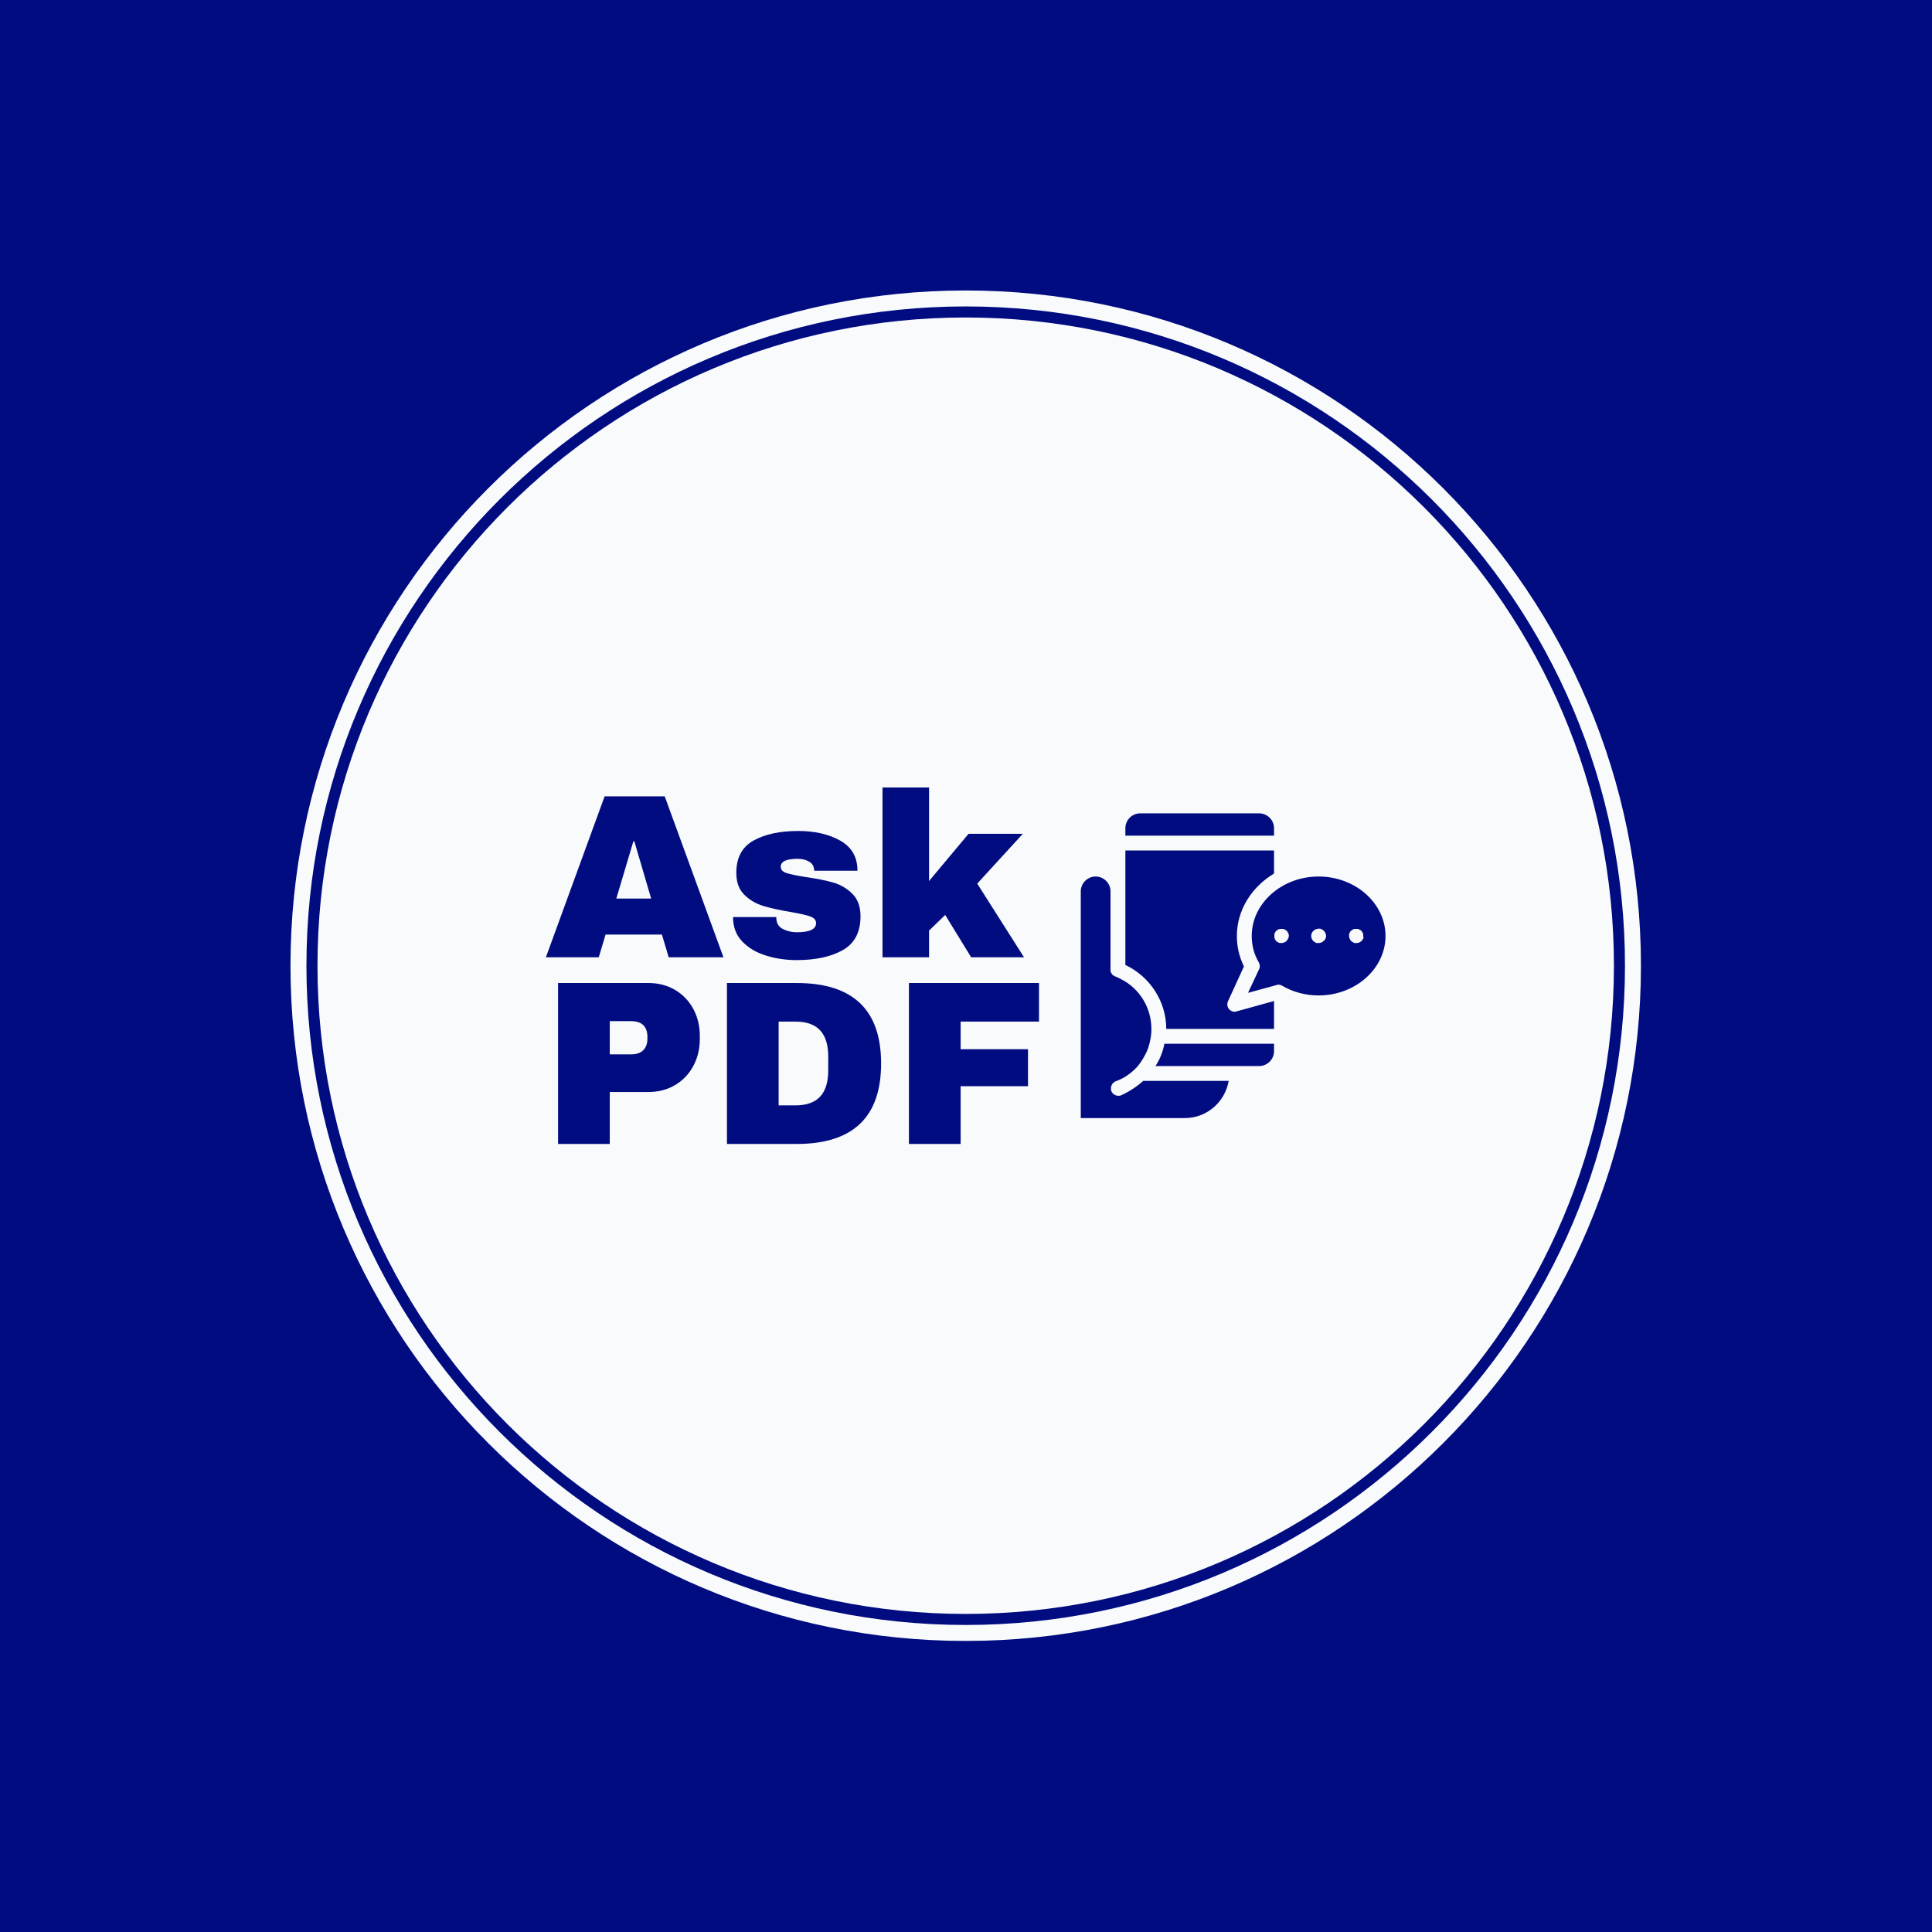
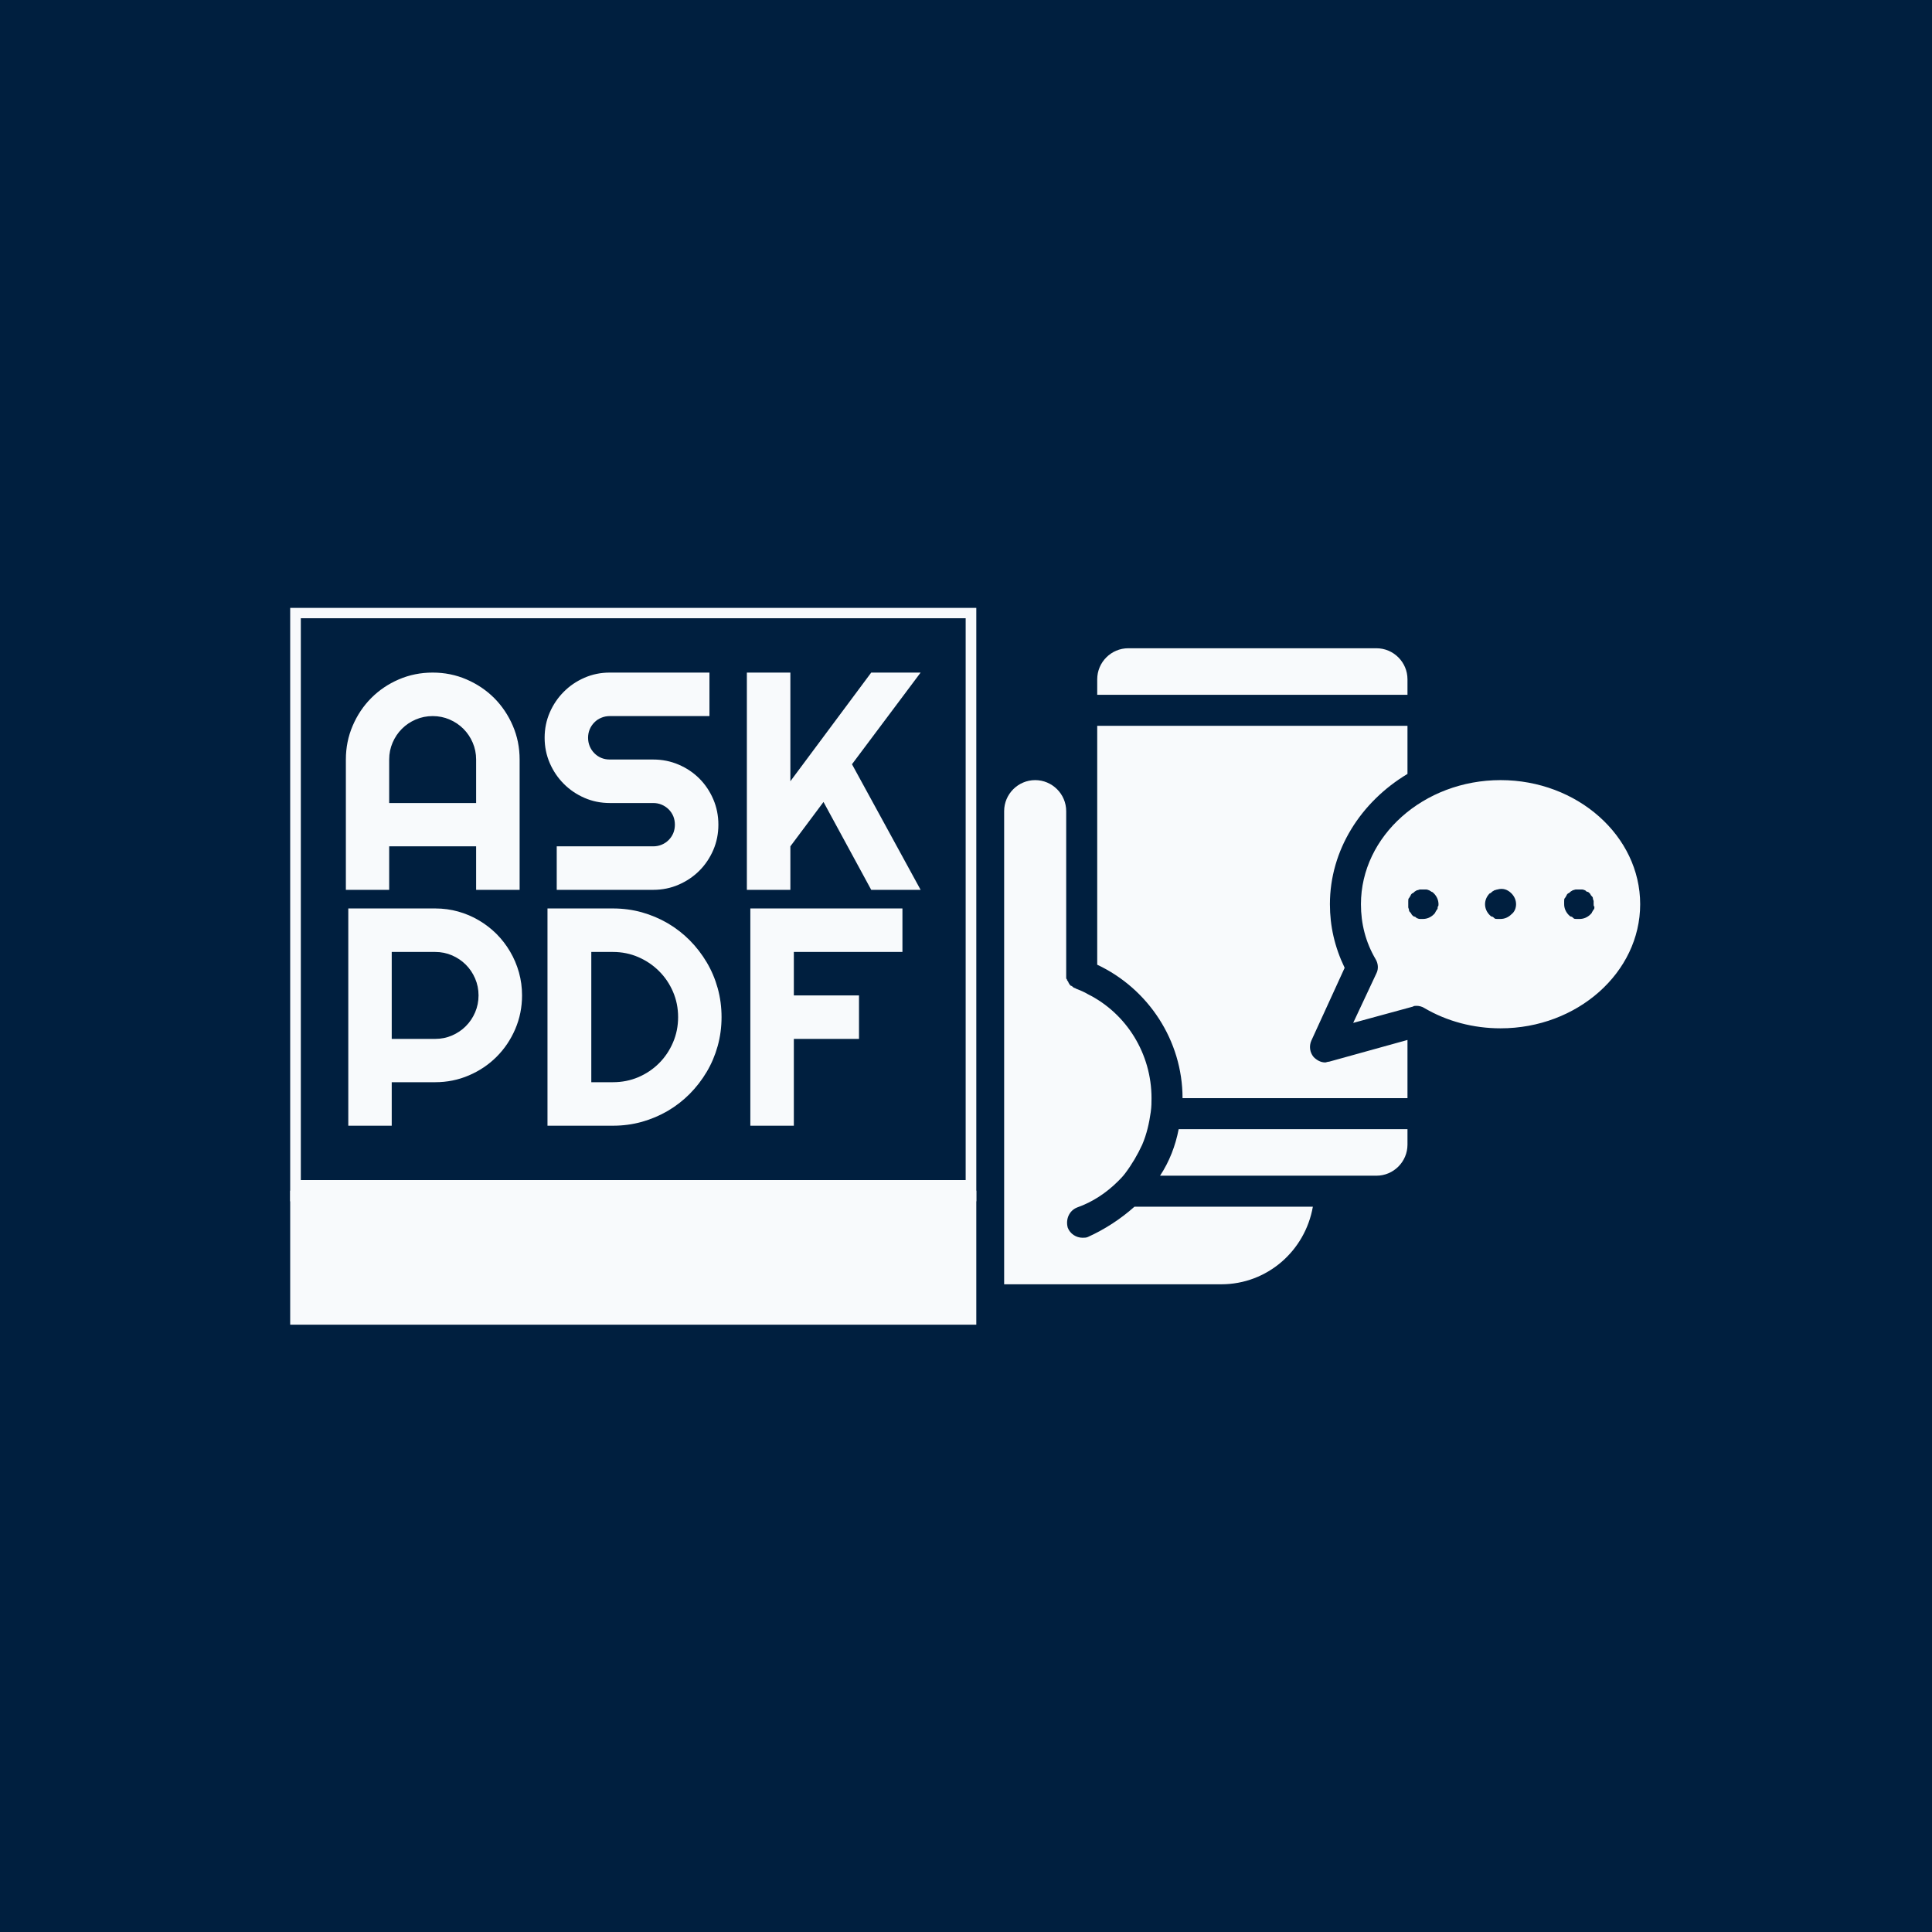
<svg xmlns="http://www.w3.org/2000/svg" version="1.1" width="1000" height="1000" viewBox="0 0 1000 1000">
-   <rect width="1000" height="1000" fill="#010c80" />
-   <g transform="matrix(0.7,0,0,0.7,149.849,150.1991)">
-     <svg viewBox="0 0 343 343" data-background-color="#010c80" preserveAspectRatio="xMidYMid meet" height="999" width="1000">
-       <g id="tight-bounds" transform="matrix(1,0,0,1,0.074,0.074)">
-         <svg viewBox="0 0 342.852 342.852" height="342.852" width="342.852">
+   <rect width="1000" height="1000" fill="#001f3f" />
+   <g transform="matrix(0.7,0,0,0.7,149.5758,314.6417)">
+     <svg viewBox="0 0 396 210" data-background-color="#001f3f" preserveAspectRatio="xMidYMid meet" height="530" width="1000">
+       <g id="tight-bounds" transform="matrix(1,0,0,1,0.24,-0.08020996)">
+         <svg viewBox="0 0 395.52 210.16" height="210.16" width="395.52">
          <g>
-             <svg />
-           </g>
-           <g>
-             <svg viewBox="0 0 342.852 342.852" height="342.852" width="342.852">
+             <svg viewBox="0 0 395.52 210.16" height="210.16" width="395.52">
              <g>
-                 <path d="M0 171.426c0-94.676 76.75-171.426 171.426-171.426 94.676 0 171.426 76.75 171.426 171.426 0 94.676-76.75 171.426-171.426 171.426-94.676 0-171.426-76.75-171.426-171.426zM171.426 338.799c92.438 0 167.373-74.936 167.373-167.373 0-92.438-74.936-167.373-167.373-167.374-92.438 0-167.373 74.936-167.374 167.374 0 92.438 74.936 167.373 167.374 167.373z" data-fill-palette-color="tertiary" fill="#f8fafc" stroke="transparent" />
-                 <ellipse rx="164.569" ry="164.569" cx="171.426" cy="171.426" fill="#f8fafc" stroke="transparent" stroke-width="0" fill-opacity="1" data-fill-palette-color="tertiary" />
-               </g>
-               <g transform="matrix(1,0,0,1,64.84656,122.8372)">
-                 <svg viewBox="0 0 213.158 97.177" height="97.177" width="213.158">
+                 <svg viewBox="0 0 572.347 304.118" height="210.16" width="395.52">
                  <g>
-                     <svg viewBox="0 0 213.158 97.177" height="97.177" width="213.158">
-                       <g>
-                         <svg viewBox="0 0 362.953 165.467" height="97.177" width="213.158">
+                     <svg viewBox="0 0 290.889 304.118" height="304.118" width="290.889">
+                       <g id="textblocktransform">
+                         <svg viewBox="0 0 290.889 304.118" height="304.118" width="290.889" id="textblock">
                          <g>
-                             <svg viewBox="0 0 213.158 165.467" height="165.467" width="213.158">
-                               <g id="textblocktransform">
-                                 <svg viewBox="0 0 213.158 165.467" height="165.467" width="213.158" id="textblock">
-                                   <g>
-                                     <svg viewBox="0 0 213.158 165.467" height="165.467" width="213.158">
-                                       <g transform="matrix(1,0,0,1,0,0)">
-                                         <svg width="213.158" viewBox="1.1 -36.3 105.4 76.2" height="165.467" data-palette-color="#010c80">
-                                           <svg />
-                                           <svg />
-                                           <g class="wordmark-text-0" data-fill-palette-color="quaternary" id="text-0">
-                                             <path transform="translate(0.6,0)" d="M38.45 0h-11.7l-1.45-4.85h-12.05l-1.45 4.85h-11.3l12.55-34.4h12.85zM19.2-24.8l-3.65 12.25h7.45l-3.6-12.25zM54.45-27c3.533 0 6.527 0.69 8.98 2.07 2.447 1.387 3.67 3.53 3.67 6.43v0h-9.25c0-0.967-0.433-1.65-1.3-2.05v0c-0.6-0.333-1.35-0.5-2.25-0.5v0c-2.4 0-3.6 0.567-3.6 1.7v0c0 0.633 0.417 1.083 1.25 1.35 0.833 0.267 2.2 0.55 4.1 0.85v0c2.333 0.333 4.283 0.723 5.85 1.17 1.567 0.453 2.933 1.253 4.1 2.4 1.167 1.153 1.75 2.763 1.75 4.83v0c0 3.367-1.257 5.767-3.77 7.2-2.52 1.433-5.813 2.15-9.88 2.15v0c-2.333 0-4.533-0.327-6.6-0.98-2.067-0.647-3.75-1.653-5.05-3.02-1.3-1.367-1.95-3.1-1.95-5.2v0h9.25v0.2c0.033 1.133 0.51 1.923 1.43 2.37 0.913 0.453 1.887 0.68 2.92 0.68v0c2.767 0 4.15-0.65 4.15-1.95v0c0-0.667-0.433-1.15-1.3-1.45-0.867-0.3-2.283-0.617-4.25-0.95v0c-2.367-0.4-4.307-0.833-5.82-1.3-1.52-0.467-2.847-1.26-3.98-2.38-1.133-1.113-1.7-2.67-1.7-4.67v0c0-3.233 1.227-5.533 3.68-6.9 2.447-1.367 5.637-2.05 9.57-2.05zM82.4-16.3l8.45-10.1h11.6l-9.75 10.65 10 15.75h-11.3l-5.55-9.05-3.45 3.35v5.7h-9.95v-36.3h9.95z" fill="#010c80" fill-rule="nonzero" stroke="none" stroke-width="1" stroke-linecap="butt" stroke-linejoin="miter" stroke-miterlimit="10" stroke-dasharray="" stroke-dashoffset="0" font-family="none" font-weight="none" font-size="none" text-anchor="none" style="mix-blend-mode: normal" data-fill-palette-color="quaternary" opacity="1" />
-                                             <path transform="translate(0,39.9)" d="M23-34.4c2.133 0 4.033 0.49 5.7 1.47 1.667 0.987 2.967 2.337 3.9 4.05 0.933 1.72 1.4 3.647 1.4 5.78v0 0.65c0 2.133-0.467 4.067-1.4 5.8-0.933 1.733-2.233 3.09-3.9 4.07-1.667 0.987-3.567 1.48-5.7 1.48v0h-8.25v11.1h-11.05v-34.4zM14.75-26.25v7.1h4.55c1.167 0 2.043-0.3 2.63-0.9 0.58-0.6 0.87-1.417 0.87-2.45v0-0.4c0-1.067-0.29-1.893-0.87-2.48-0.587-0.58-1.463-0.87-2.63-0.87v0zM54.7-34.4c12.033 0 18.05 5.733 18.05 17.2v0c0 11.467-6.017 17.2-18.05 17.2v0h-14.9v-34.4zM50.85-26.15v17.9h3.65c4.633 0 6.95-2.483 6.95-7.45v0-3c0-4.967-2.317-7.45-6.95-7.45v0zM78.7 0v-34.4h27.8v8.25h-16.75v5.9h14.4v7.9h-14.4v12.35z" fill="#010c80" fill-rule="nonzero" stroke="none" stroke-width="1" stroke-linecap="butt" stroke-linejoin="miter" stroke-miterlimit="10" stroke-dasharray="" stroke-dashoffset="0" font-family="none" font-weight="none" font-size="none" text-anchor="none" style="mix-blend-mode: normal" data-fill-palette-color="quaternary" opacity="1" />
-                                           </g>
-                                         </svg>
-                                       </g>
-                                     </svg>
+                             <rect width="290.889" height="247.2" fill="none" stroke-width="9.018" stroke="#f8fafc" data-fill-palette-color="none" data-stroke-palette-color="tertiary" />
+                             <rect width="290.889" height="56.918" y="247.2" fill="#f8fafc" data-fill-palette-color="tertiary" />
+                           </g>
+                           <g>
+                             <svg viewBox="0 0 290.889 247.2" height="247.2" width="290.889">
+                               <g transform="matrix(1,0,0,1,23.6076,23.6076)">
+                                 <svg width="243.674" viewBox="2.86 -35.01 92.62 73.02" height="199.985" data-palette-color="#f8fafc">
+                                   <svg />
+                                   <svg />
+                                   <g class="wordmark-text-0" data-fill-palette-color="primary" id="text-0">
+                                     <path d="M9.84-13.99h14.01v-7.01c0-0.96-0.183-1.867-0.55-2.72-0.367-0.853-0.867-1.597-1.5-2.23-0.633-0.633-1.377-1.133-2.23-1.5-0.853-0.367-1.76-0.55-2.72-0.55v0c-0.96 0-1.87 0.183-2.73 0.55-0.853 0.367-1.597 0.867-2.23 1.5-0.633 0.633-1.133 1.377-1.5 2.23-0.367 0.853-0.55 1.76-0.55 2.72v0zM30.86-21v21h-7.01v-7.01h-14.01v7.01h-6.98v-21c0-1.933 0.367-3.75 1.1-5.45 0.727-1.7 1.723-3.187 2.99-4.46 1.26-1.267 2.74-2.267 4.44-3 1.7-0.733 3.52-1.1 5.46-1.1v0c1.933 0 3.75 0.367 5.45 1.1 1.7 0.733 3.187 1.733 4.46 3 1.267 1.273 2.267 2.76 3 4.46 0.733 1.7 1.1 3.517 1.1 5.45zM34.89-24.51v0c0-1.447 0.277-2.807 0.83-4.08 0.553-1.267 1.307-2.377 2.26-3.33 0.947-0.953 2.057-1.707 3.33-2.26 1.267-0.553 2.627-0.83 4.08-0.83v0h16.06v7.01h-16.06c-0.493 0-0.95 0.09-1.37 0.27-0.427 0.173-0.797 0.42-1.11 0.74-0.32 0.32-0.57 0.69-0.75 1.11-0.18 0.427-0.27 0.883-0.27 1.37v0c0 0.487 0.09 0.947 0.27 1.38 0.18 0.427 0.43 0.8 0.75 1.12 0.313 0.32 0.683 0.57 1.11 0.75 0.42 0.173 0.877 0.26 1.37 0.26v0h7c1.453 0 2.817 0.273 4.09 0.82 1.28 0.547 2.397 1.297 3.35 2.25 0.947 0.953 1.693 2.067 2.24 3.34 0.547 1.28 0.82 2.643 0.82 4.09v0c0 1.447-0.273 2.807-0.82 4.08-0.547 1.267-1.293 2.377-2.24 3.33-0.953 0.953-2.07 1.707-3.35 2.26-1.273 0.553-2.637 0.83-4.09 0.83v0h-15.55v-7.01h15.55c0.493 0 0.95-0.09 1.37-0.27 0.42-0.173 0.79-0.42 1.11-0.74 0.32-0.32 0.57-0.69 0.75-1.11 0.173-0.427 0.26-0.883 0.26-1.37v0c0-0.487-0.087-0.943-0.26-1.37-0.18-0.42-0.43-0.79-0.75-1.11-0.32-0.313-0.69-0.56-1.11-0.74-0.42-0.18-0.877-0.27-1.37-0.27v0h-7c-1.453 0-2.813-0.277-4.08-0.83-1.273-0.553-2.383-1.307-3.33-2.26-0.953-0.953-1.707-2.067-2.26-3.34-0.553-1.28-0.83-2.643-0.83-4.09zM74.49-7.01v7.01h-7.01v-35.01h7.01v17.51l13.03-17.51h7.96l-11.06 14.77 11.06 20.24h-7.96l-7.69-14.16z" fill="#f8fafc" fill-rule="nonzero" stroke="none" stroke-width="1" stroke-linecap="butt" stroke-linejoin="miter" stroke-miterlimit="10" stroke-dasharray="" stroke-dashoffset="0" font-family="none" font-weight="none" font-size="none" text-anchor="none" style="mix-blend-mode: normal" data-fill-palette-color="primary" opacity="1" />
+                                     <path transform="translate(0,38.01)" d="M17.26-28h-7.01v14.01h7.01c0.96 0 1.863-0.183 2.71-0.55 0.847-0.367 1.587-0.867 2.22-1.5 0.633-0.633 1.133-1.377 1.5-2.23 0.367-0.86 0.55-1.77 0.55-2.73v0c0-0.96-0.183-1.867-0.55-2.72-0.367-0.853-0.867-1.597-1.5-2.23-0.633-0.633-1.373-1.133-2.22-1.5-0.847-0.367-1.75-0.55-2.71-0.55zM10.25-7.01v7.01h-7v-35.01h14.01c1.287 0 2.523 0.167 3.71 0.5 1.187 0.333 2.297 0.807 3.33 1.42 1.033 0.607 1.98 1.337 2.84 2.19 0.853 0.86 1.583 1.81 2.19 2.85 0.613 1.04 1.087 2.153 1.42 3.34 0.333 1.193 0.5 2.43 0.5 3.71v0c0 1.92-0.367 3.733-1.1 5.44-0.733 1.7-1.733 3.183-3 4.45-1.273 1.273-2.76 2.273-4.46 3-1.7 0.733-3.51 1.1-5.43 1.1v0zM63.4-17.5v0c0 1.607-0.207 3.157-0.62 4.65-0.413 1.487-1.003 2.877-1.77 4.17-0.767 1.293-1.677 2.473-2.73 3.54-1.06 1.067-2.24 1.983-3.54 2.75-1.307 0.76-2.703 1.35-4.19 1.77-1.487 0.413-3.037 0.62-4.65 0.62v0h-10.55v-35.01h10.55c1.613 0 3.163 0.207 4.65 0.62 1.487 0.42 2.883 1.01 4.19 1.77 1.3 0.767 2.48 1.683 3.54 2.75 1.053 1.067 1.963 2.247 2.73 3.54 0.767 1.293 1.357 2.683 1.77 4.17 0.413 1.493 0.62 3.047 0.62 4.66zM56.4-17.5v0c0-1.453-0.273-2.813-0.82-4.08-0.547-1.273-1.297-2.383-2.25-3.33-0.953-0.953-2.067-1.707-3.34-2.26-1.28-0.553-2.643-0.83-4.09-0.83v0h-3.49v20.99h3.49c1.447 0 2.81-0.27 4.09-0.81 1.273-0.547 2.387-1.297 3.34-2.25 0.953-0.953 1.703-2.07 2.25-3.35 0.547-1.273 0.82-2.633 0.82-4.08zM75.05-13.99v13.99h-7.01v-35.01h24.51v7.01h-17.5v7h10.5v7.01z" fill="#f8fafc" fill-rule="nonzero" stroke="none" stroke-width="1" stroke-linecap="butt" stroke-linejoin="miter" stroke-miterlimit="10" stroke-dasharray="" stroke-dashoffset="0" font-family="none" font-weight="none" font-size="none" text-anchor="none" style="mix-blend-mode: normal" data-fill-palette-color="primary" opacity="1" />
                                  </g>
                                </svg>
                              </g>
                            </svg>
                          </g>
-                           <g transform="matrix(1,0,0,1,231.2213,16.86772)">
-                             <svg viewBox="0 0 131.732 131.732" height="131.732" width="131.732">
-                               <g>
-                                 <svg version="1.1" x="0" y="0" viewBox="9 9 82 82" style="enable-background:new 0 0 100 100;" xml:space="preserve" height="131.732" width="131.732" class="icon-icon-0" data-fill-palette-color="quaternary" id="icon-0">
-                                   <path d="M25.8 81h23c-1 5.7-5.9 10-11.8 10H9V30c0-2.2 1.8-4 4-4s4 1.8 4 4v21.1c0 0.1 0 0.2 0 0.2 0 0 0 0.1 0 0.2 0 0.1 0 0.1 0.1 0.2 0 0.1 0 0.1 0.1 0.2 0 0.1 0.1 0.1 0.1 0.2 0 0.1 0.1 0.1 0.1 0.2 0 0 0.1 0.1 0.1 0.1 0 0.1 0.1 0.1 0.1 0.1 0.1 0 0.1 0.1 0.2 0.1 0 0 0.1 0.1 0.1 0.1 0 0 0.1 0.1 0.2 0.1 0.1 0 0.1 0.1 0.2 0.1 0 0 0 0 0 0 0.5 0.2 1 0.4 1.5 0.7 5 2.5 8.2 7.7 8.2 13.4 0 0.5 0 1.1-0.1 1.8-0.2 1.4-0.5 2.8-1.1 4.2-0.6 1.3-1.3 2.5-2.2 3.7-0.3 0.4-0.6 0.7-0.9 1-1.5 1.5-3.3 2.7-5.3 3.4-1 0.4-1.5 1.5-1.2 2.6 0.3 0.8 1.1 1.3 1.9 1.3 0.2 0 0.5 0 0.7-0.1C22 83.9 24 82.6 25.8 81zM61 13c0-2.2-1.8-4-4-4H25c-2.2 0-4 1.8-4 4v2h40V13zM50.4 62.4c-0.6 0-1.1-0.3-1.5-0.7-0.5-0.6-0.6-1.4-0.3-2.1l4.3-9.4C51.6 47.5 51 44.8 51 42c0-7 4-13.2 10-16.8V19H21v30.8c6.6 3.1 11 9.8 11 17.2h29v-7.5l-10.1 2.8C50.7 62.3 50.5 62.4 50.4 62.4zM29.1 77H57c2.2 0 4-1.8 4-4v-2H31.5C31.1 73.1 30.3 75.2 29.1 77zM91 42c0 8.8-8.1 16-18 16-3.5 0-6.9-0.9-9.8-2.6-0.3-0.2-0.7-0.3-1-0.3-0.2 0-0.4 0-0.5 0.1L54 57.3l3-6.4c0.3-0.6 0.2-1.3-0.1-1.8C55.6 46.9 55 44.5 55 42c0-8.8 8.1-16 18-16S91 33.2 91 42zM65 42c0-0.5-0.2-1-0.6-1.4-0.1-0.1-0.2-0.2-0.3-0.2-0.1-0.1-0.2-0.1-0.3-0.2-0.1 0-0.2-0.1-0.4-0.1-0.3 0-0.5 0-0.8 0-0.1 0-0.2 0.1-0.4 0.1-0.1 0.1-0.2 0.1-0.3 0.2-0.1 0.1-0.2 0.2-0.3 0.2-0.1 0.1-0.2 0.2-0.2 0.3-0.1 0.1-0.1 0.2-0.2 0.3-0.1 0.1-0.1 0.2-0.1 0.4 0 0.1 0 0.3 0 0.4s0 0.3 0 0.4c0 0.1 0.1 0.2 0.1 0.4 0 0.1 0.1 0.2 0.2 0.3 0.1 0.1 0.1 0.2 0.2 0.3 0.1 0.1 0.2 0.2 0.3 0.2s0.2 0.1 0.3 0.2c0.1 0 0.2 0.1 0.4 0.1 0.1 0 0.3 0 0.4 0 0.5 0 1-0.2 1.4-0.6 0.1-0.1 0.2-0.2 0.2-0.3 0.1-0.1 0.1-0.2 0.2-0.3 0.1-0.1 0.1-0.2 0.1-0.4C65 42.3 65 42.1 65 42zM75 42c0-0.5-0.2-1-0.6-1.4-0.5-0.5-1.1-0.7-1.8-0.5-0.1 0-0.3 0.1-0.4 0.1-0.1 0.1-0.2 0.1-0.3 0.2s-0.2 0.2-0.3 0.2C71.2 41 71 41.5 71 42c0 0.5 0.2 1 0.6 1.4 0.1 0.1 0.2 0.2 0.3 0.2s0.2 0.1 0.3 0.2 0.2 0.1 0.4 0.1c0.1 0 0.3 0 0.4 0 0.5 0 1-0.2 1.4-0.6C74.8 43 75 42.5 75 42zM85 42c0-0.1 0-0.3 0-0.4 0-0.1-0.1-0.2-0.1-0.4 0-0.1-0.1-0.2-0.2-0.3-0.1-0.1-0.1-0.2-0.2-0.3-0.1-0.1-0.2-0.2-0.3-0.2s-0.2-0.1-0.3-0.2c-0.1 0-0.2-0.1-0.4-0.1-0.3 0-0.5 0-0.8 0-0.1 0-0.3 0.1-0.4 0.1-0.1 0.1-0.2 0.1-0.3 0.2s-0.2 0.2-0.3 0.2c-0.1 0.1-0.2 0.2-0.2 0.3-0.1 0.1-0.1 0.2-0.2 0.3-0.1 0.1-0.1 0.2-0.1 0.4 0 0.1 0 0.3 0 0.4 0 0.5 0.2 1 0.6 1.4 0.1 0.1 0.2 0.2 0.3 0.2s0.2 0.1 0.3 0.2 0.2 0.1 0.4 0.1c0.1 0 0.3 0 0.4 0 0.5 0 1-0.2 1.4-0.6 0.1-0.1 0.2-0.2 0.2-0.3 0.1-0.1 0.1-0.2 0.2-0.3 0.1-0.1 0.1-0.2 0.1-0.4C85 42.3 85 42.1 85 42z" fill="#010c80" data-fill-palette-color="quaternary" />
-                                 </svg>
-                               </g>
-                             </svg>
-                           </g>
+                         </svg>
+                       </g>
+                     </svg>
+                   </g>
+                   <g transform="matrix(1,0,0,1,302.693,17.23185)">
+                     <svg viewBox="0 0 269.654 269.654" height="269.654" width="269.654">
+                       <g>
+                         <svg version="1.1" x="0" y="0" viewBox="9 9 82 82" style="enable-background:new 0 0 100 100;" xml:space="preserve" height="269.654" width="269.654" class="icon-icon-0" data-fill-palette-color="accent" id="icon-0">
+                           <path d="M25.8 81h23c-1 5.7-5.9 10-11.8 10H9V30c0-2.2 1.8-4 4-4s4 1.8 4 4v21.1c0 0.1 0 0.2 0 0.2 0 0 0 0.1 0 0.2 0 0.1 0 0.1 0.1 0.2 0 0.1 0 0.1 0.1 0.2 0 0.1 0.1 0.1 0.1 0.2 0 0.1 0.1 0.1 0.1 0.2 0 0 0.1 0.1 0.1 0.1 0 0.1 0.1 0.1 0.1 0.1 0.1 0 0.1 0.1 0.2 0.1 0 0 0.1 0.1 0.1 0.1 0 0 0.1 0.1 0.2 0.1 0.1 0 0.1 0.1 0.2 0.1 0 0 0 0 0 0 0.5 0.2 1 0.4 1.5 0.7 5 2.5 8.2 7.7 8.2 13.4 0 0.5 0 1.1-0.1 1.8-0.2 1.4-0.5 2.8-1.1 4.2-0.6 1.3-1.3 2.5-2.2 3.7-0.3 0.4-0.6 0.7-0.9 1-1.5 1.5-3.3 2.7-5.3 3.4-1 0.4-1.5 1.5-1.2 2.6 0.3 0.8 1.1 1.3 1.9 1.3 0.2 0 0.5 0 0.7-0.1C22 83.9 24 82.6 25.8 81zM61 13c0-2.2-1.8-4-4-4H25c-2.2 0-4 1.8-4 4v2h40V13zM50.4 62.4c-0.6 0-1.1-0.3-1.5-0.7-0.5-0.6-0.6-1.4-0.3-2.1l4.3-9.4C51.6 47.5 51 44.8 51 42c0-7 4-13.2 10-16.8V19H21v30.8c6.6 3.1 11 9.8 11 17.2h29v-7.5l-10.1 2.8C50.7 62.3 50.5 62.4 50.4 62.4zM29.1 77H57c2.2 0 4-1.8 4-4v-2H31.5C31.1 73.1 30.3 75.2 29.1 77zM91 42c0 8.8-8.1 16-18 16-3.5 0-6.9-0.9-9.8-2.6-0.3-0.2-0.7-0.3-1-0.3-0.2 0-0.4 0-0.5 0.1L54 57.3l3-6.4c0.3-0.6 0.2-1.3-0.1-1.8C55.6 46.9 55 44.5 55 42c0-8.8 8.1-16 18-16S91 33.2 91 42zM65 42c0-0.5-0.2-1-0.6-1.4-0.1-0.1-0.2-0.2-0.3-0.2-0.1-0.1-0.2-0.1-0.3-0.2-0.1 0-0.2-0.1-0.4-0.1-0.3 0-0.5 0-0.8 0-0.1 0-0.2 0.1-0.4 0.1-0.1 0.1-0.2 0.1-0.3 0.2-0.1 0.1-0.2 0.2-0.3 0.2-0.1 0.1-0.2 0.2-0.2 0.3-0.1 0.1-0.1 0.2-0.2 0.3-0.1 0.1-0.1 0.2-0.1 0.4 0 0.1 0 0.3 0 0.4s0 0.3 0 0.4c0 0.1 0.1 0.2 0.1 0.4 0 0.1 0.1 0.2 0.2 0.3 0.1 0.1 0.1 0.2 0.2 0.3 0.1 0.1 0.2 0.2 0.3 0.2s0.2 0.1 0.3 0.2c0.1 0 0.2 0.1 0.4 0.1 0.1 0 0.3 0 0.4 0 0.5 0 1-0.2 1.4-0.6 0.1-0.1 0.2-0.2 0.2-0.3 0.1-0.1 0.1-0.2 0.2-0.3 0.1-0.1 0.1-0.2 0.1-0.4C65 42.3 65 42.1 65 42zM75 42c0-0.5-0.2-1-0.6-1.4-0.5-0.5-1.1-0.7-1.8-0.5-0.1 0-0.3 0.1-0.4 0.1-0.1 0.1-0.2 0.1-0.3 0.2s-0.2 0.2-0.3 0.2C71.2 41 71 41.5 71 42c0 0.5 0.2 1 0.6 1.4 0.1 0.1 0.2 0.2 0.3 0.2s0.2 0.1 0.3 0.2 0.2 0.1 0.4 0.1c0.1 0 0.3 0 0.4 0 0.5 0 1-0.2 1.4-0.6C74.8 43 75 42.5 75 42zM85 42c0-0.1 0-0.3 0-0.4 0-0.1-0.1-0.2-0.1-0.4 0-0.1-0.1-0.2-0.2-0.3-0.1-0.1-0.1-0.2-0.2-0.3-0.1-0.1-0.2-0.2-0.3-0.2s-0.2-0.1-0.3-0.2c-0.1 0-0.2-0.1-0.4-0.1-0.3 0-0.5 0-0.8 0-0.1 0-0.3 0.1-0.4 0.1-0.1 0.1-0.2 0.1-0.3 0.2s-0.2 0.2-0.3 0.2c-0.1 0.1-0.2 0.2-0.2 0.3-0.1 0.1-0.1 0.2-0.2 0.3-0.1 0.1-0.1 0.2-0.1 0.4 0 0.1 0 0.3 0 0.4 0 0.5 0.2 1 0.6 1.4 0.1 0.1 0.2 0.2 0.3 0.2s0.2 0.1 0.3 0.2 0.2 0.1 0.4 0.1c0.1 0 0.3 0 0.4 0 0.5 0 1-0.2 1.4-0.6 0.1-0.1 0.2-0.2 0.2-0.3 0.1-0.1 0.1-0.2 0.2-0.3 0.1-0.1 0.1-0.2 0.1-0.4C85 42.3 85 42.1 85 42z" fill="#f8fafc" data-fill-palette-color="accent" />
                        </svg>
                      </g>
                    </svg>
                  </g>
                </svg>
              </g>
            </svg>
          </g>
          <defs />
        </svg>
-         <rect width="342.852" height="342.852" fill="none" stroke="none" visibility="hidden" />
+         <rect width="395.52" height="210.16" fill="none" stroke="none" visibility="hidden" />
      </g>
    </svg>
  </g>
</svg>
